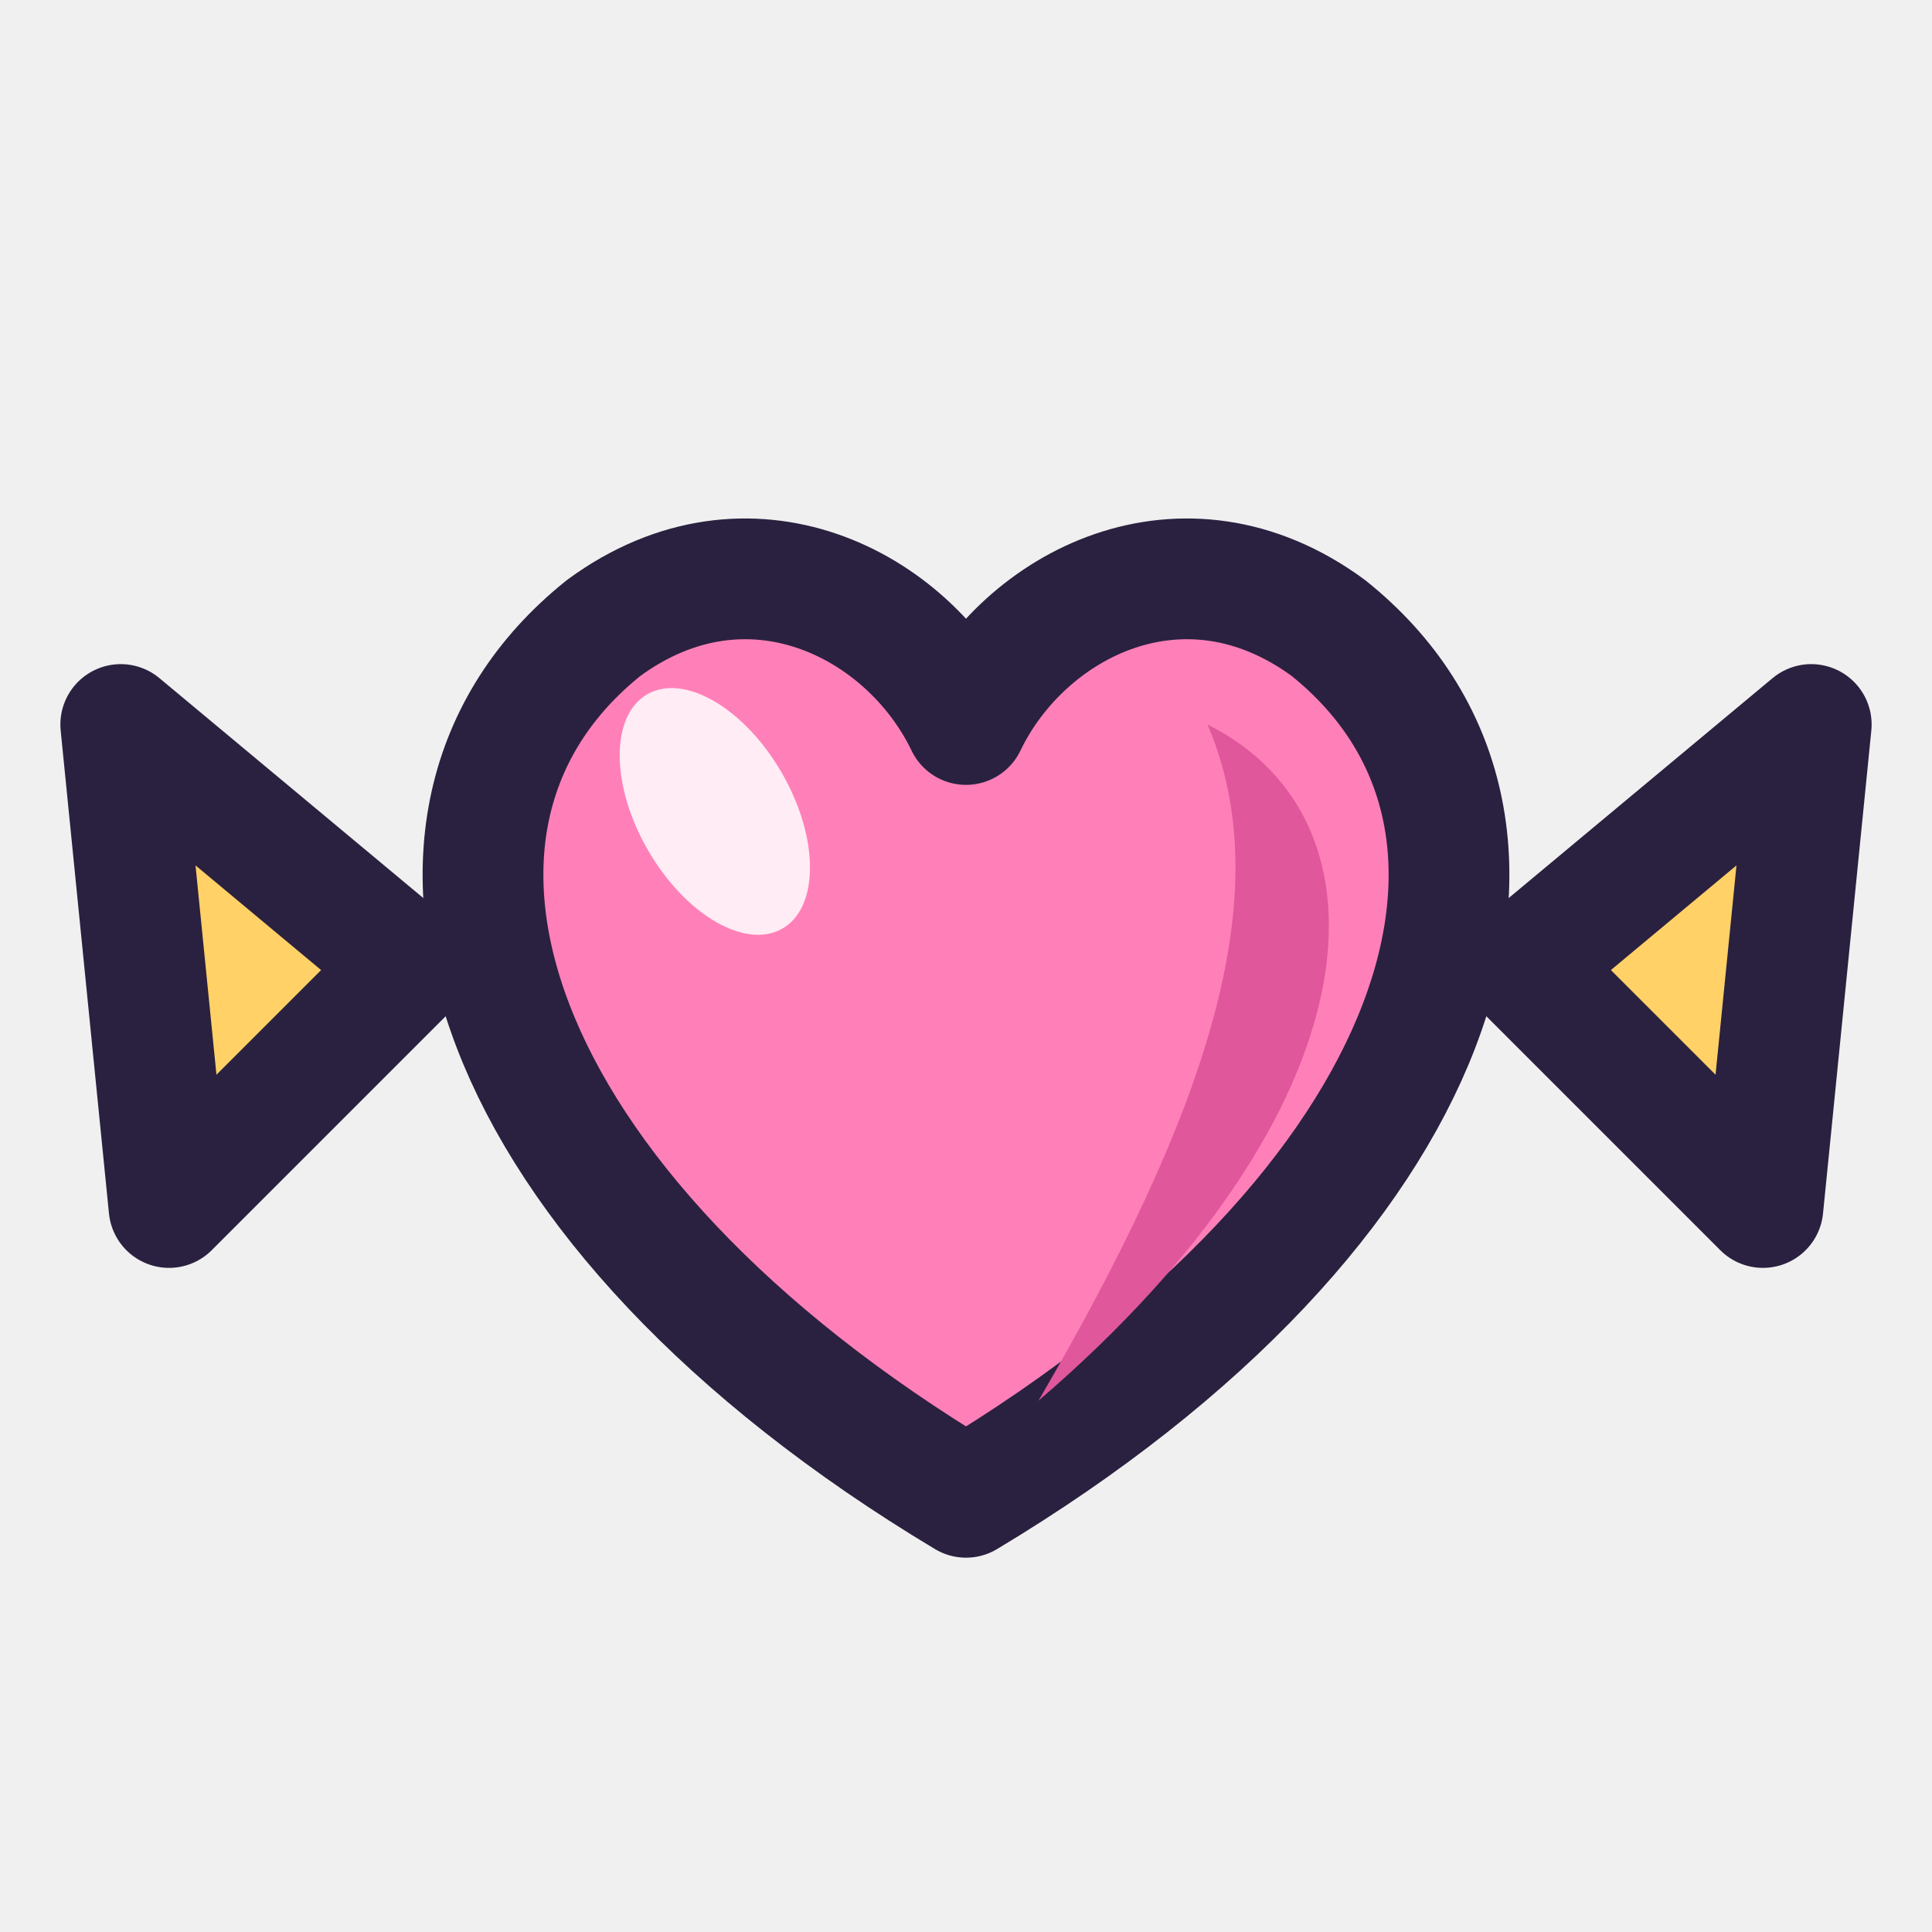
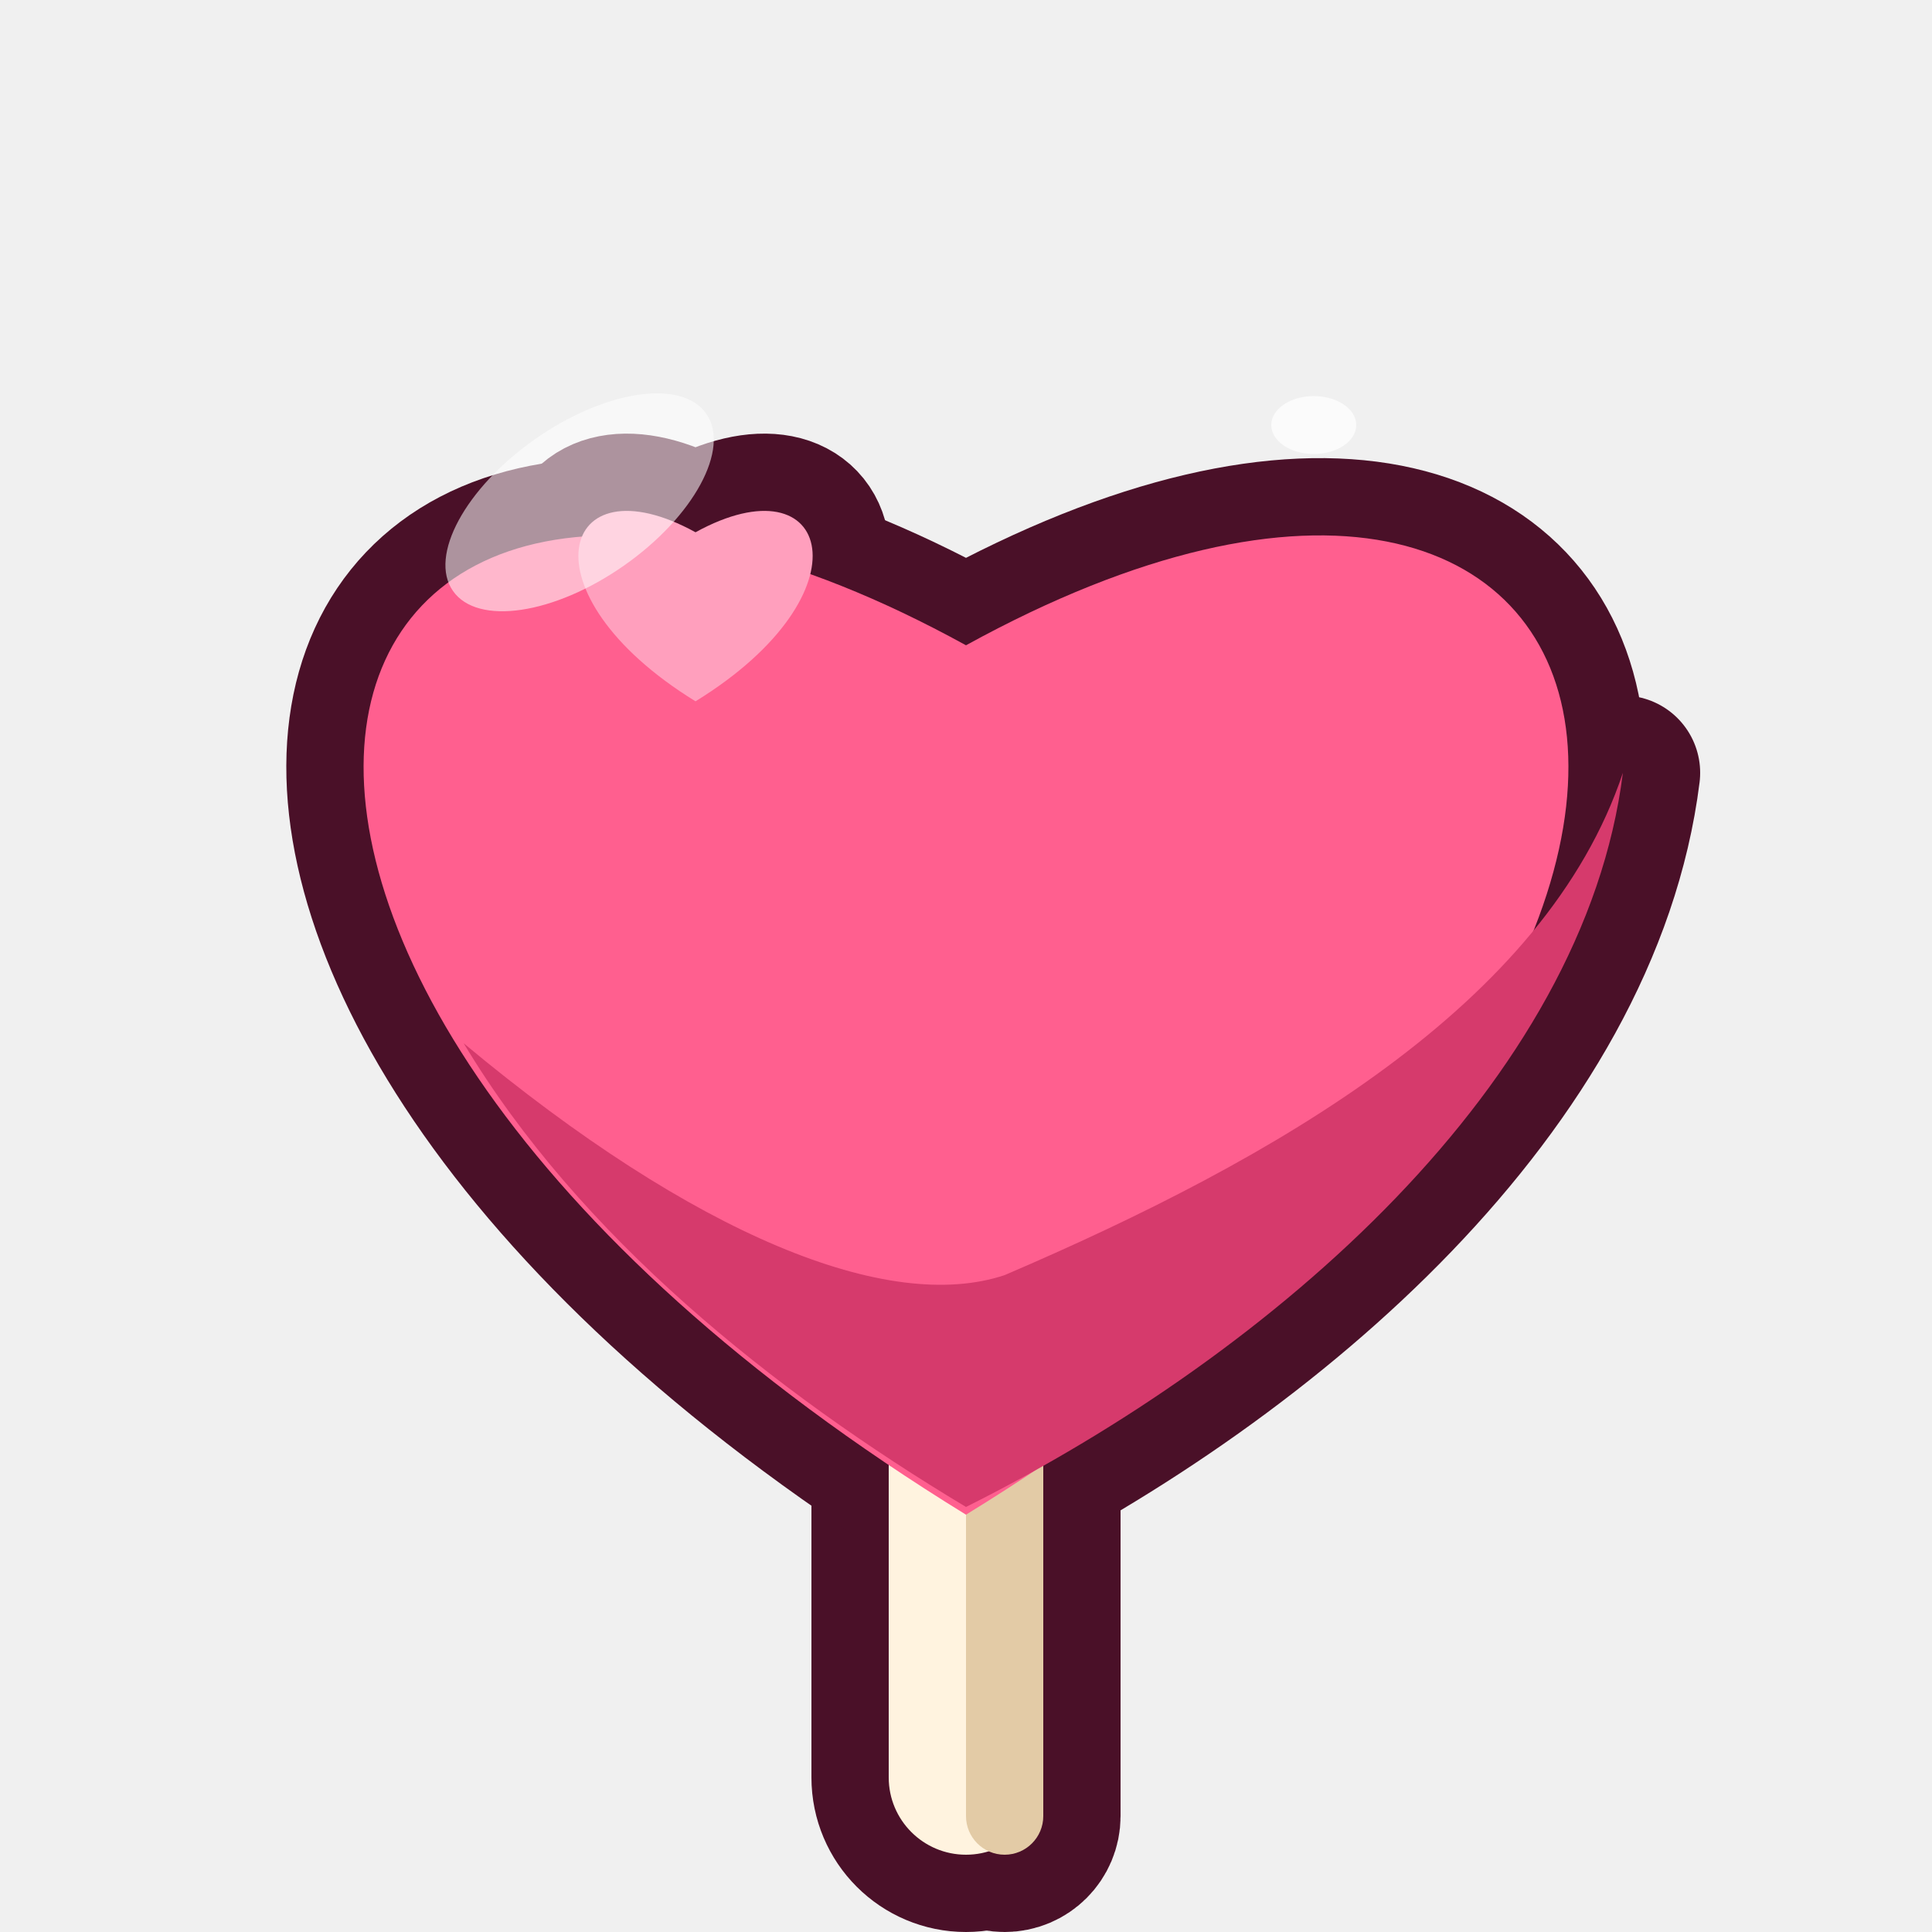
- <svg xmlns="http://www.w3.org/2000/svg" class="cr" viewBox="0 0 40 40" aria-label="Doce de amizade" width="40" height="40">
-   <path class="i" fill="#ffd166" d="M8.5 20 L2.5 15 L3.5 25Z" stroke="rgb(42, 33, 64)" stroke-width="2.5" stroke-linejoin="round" stroke-linecap="round" />
-   <path class="i" fill="#ffd166" d="M31.5 20 L37.5 15 L36.5 25Z" stroke="rgb(42, 33, 64)" stroke-width="2.5" stroke-linejoin="round" stroke-linecap="round" />
-   <path class="i" fill="#ff80b8" d="M20 31 C10 25 7.5 17 12.5 13 C15.5 10.8 18.8 12.5 20 15 C21.2 12.5 24.5 10.8 27.5 13 C32.5 17 30 25 20 31Z" stroke="rgb(42, 33, 64)" stroke-width="2.5" stroke-linejoin="round" stroke-linecap="round" />
-   <path fill="#e0579b" d="M25 15 C29 17 28.5 23 21.5 29 C25 23 26.5 18.5 25 15Z" stroke="none" />
-   <ellipse fill="#fff" opacity=".85" cx="14.8" cy="16.8" rx="1.6" ry="2.8" transform="rotate(-30 14.8 16.8)" stroke="none" />
+ <svg xmlns="http://www.w3.org/2000/svg" viewBox="0 0 100 100" width="40" height="40">
+   <g class="o">
+     <rect stroke="#4a1028" stroke-width="8.0" stroke-linejoin="round" x="46" y="58" width="8" height="38" rx="4" fill="#4a1028" />
+     <rect stroke="#4a1028" stroke-width="8.0" stroke-linejoin="round" x="50" y="58" width="4" height="38" rx="2" fill="#4a1028" />
+     <path stroke="#4a1028" stroke-width="8.0" stroke-linejoin="round" d="M50 78.4 C3.2 49.6 14 13.6 50 33.4 C86 13.6 96.8 49.6 50 78.4 Z" fill="#4a1028" />
+     <path stroke="#4a1028" stroke-width="8.0" stroke-linejoin="round" d="M84 40 C82 56 66 70 50 78 C40 72 30 64 24 54 C36 64 46 68 52 66 C66 60 80 52 84 40 Z" fill="#4a1028" />
+     <path stroke="#4a1028" stroke-width="8.0" stroke-linejoin="round" d="M36 36.3 C26.9 30.7 29 23.7 36 27.55 C43 23.7 45.1 30.7 36 36.3 Z" fill="#4a1028" />
+   </g>
+   <rect x="46" y="58" width="8" height="38" rx="4" fill="#fff3df" />
+   <rect x="50" y="58" width="4" height="38" rx="2" fill="#e3cba6" />
+   <path d="M50 78.4 C3.2 49.6 14 13.6 50 33.4 C86 13.6 96.8 49.6 50 78.4 Z" fill="#ff5f8f" />
+   <path d="M84 40 C82 56 66 70 50 78 C40 72 30 64 24 54 C36 64 46 68 52 66 C66 60 80 52 84 40 Z" fill="#d63a6c" />
+   <path d="M36 36.3 C26.9 30.7 29 23.7 36 27.55 C43 23.7 45.1 30.7 36 36.3 Z" fill="#ff9fbd" />
+   <ellipse cx="30" cy="26" rx="8" ry="4" fill="#ffffff" opacity="0.55" transform="rotate(-35 30 26)" />
+   <ellipse cx="68" cy="22" rx="2.2" ry="1.5" fill="#ffffff" opacity="0.7" transform="rotate(0 68 22)" />
</svg>
